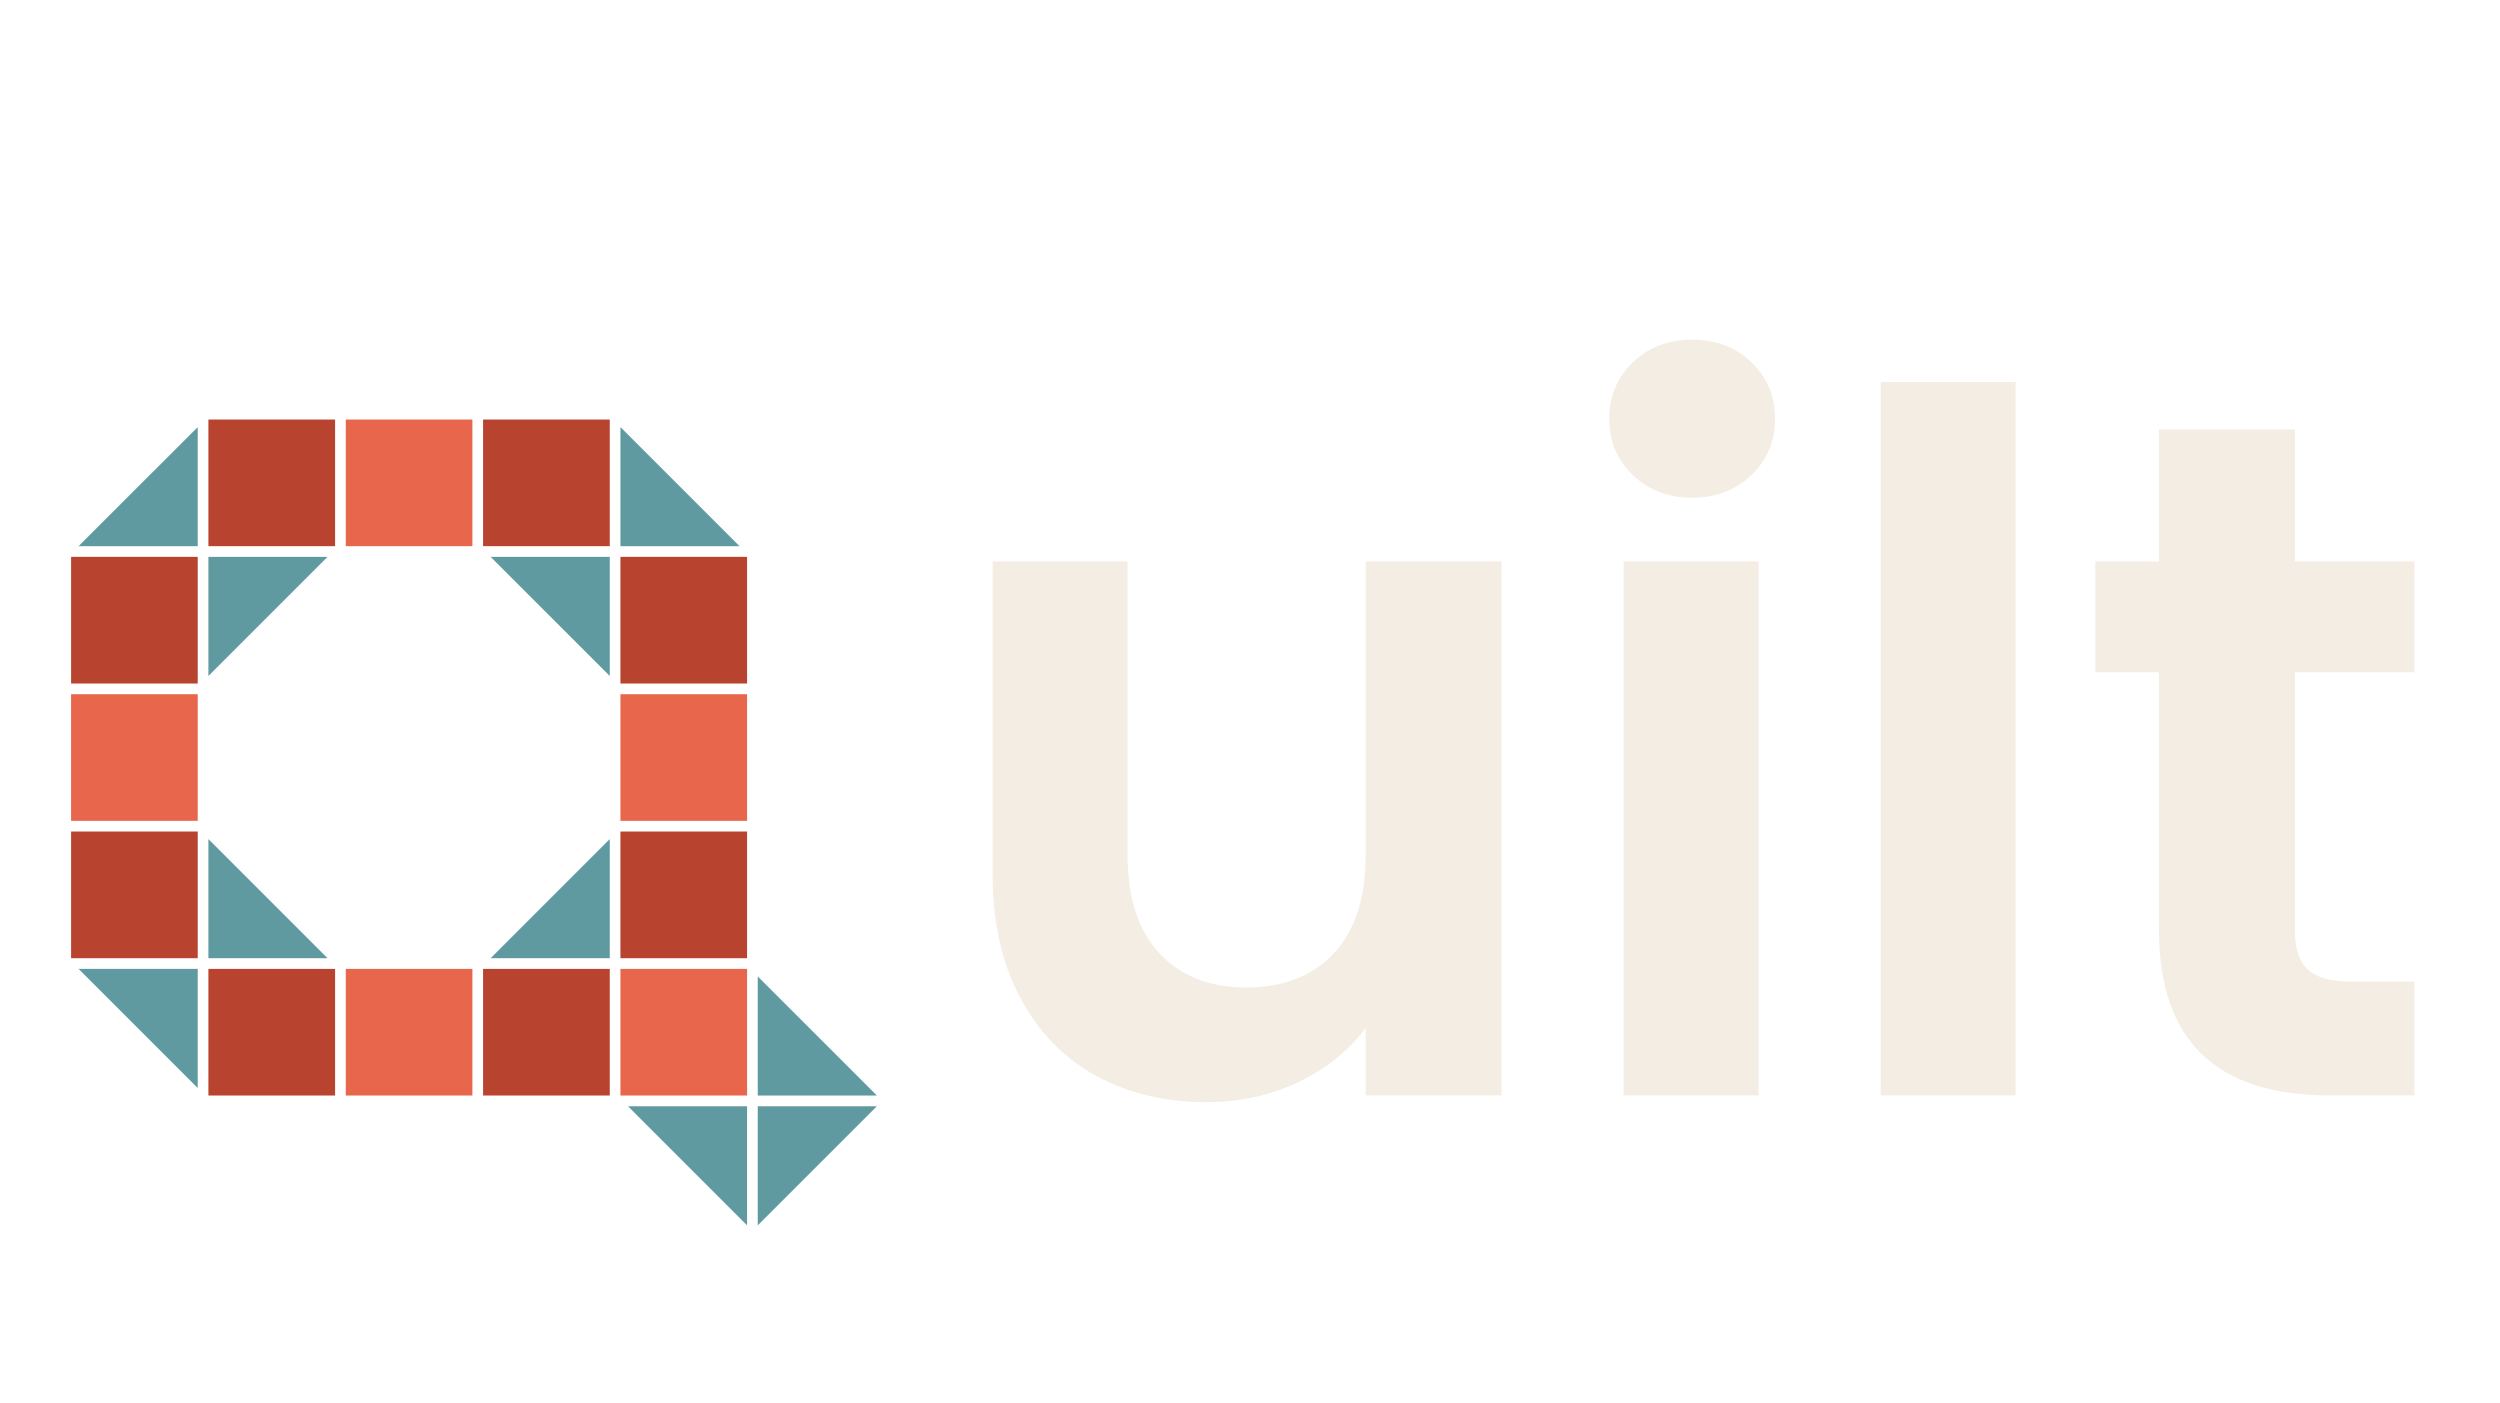
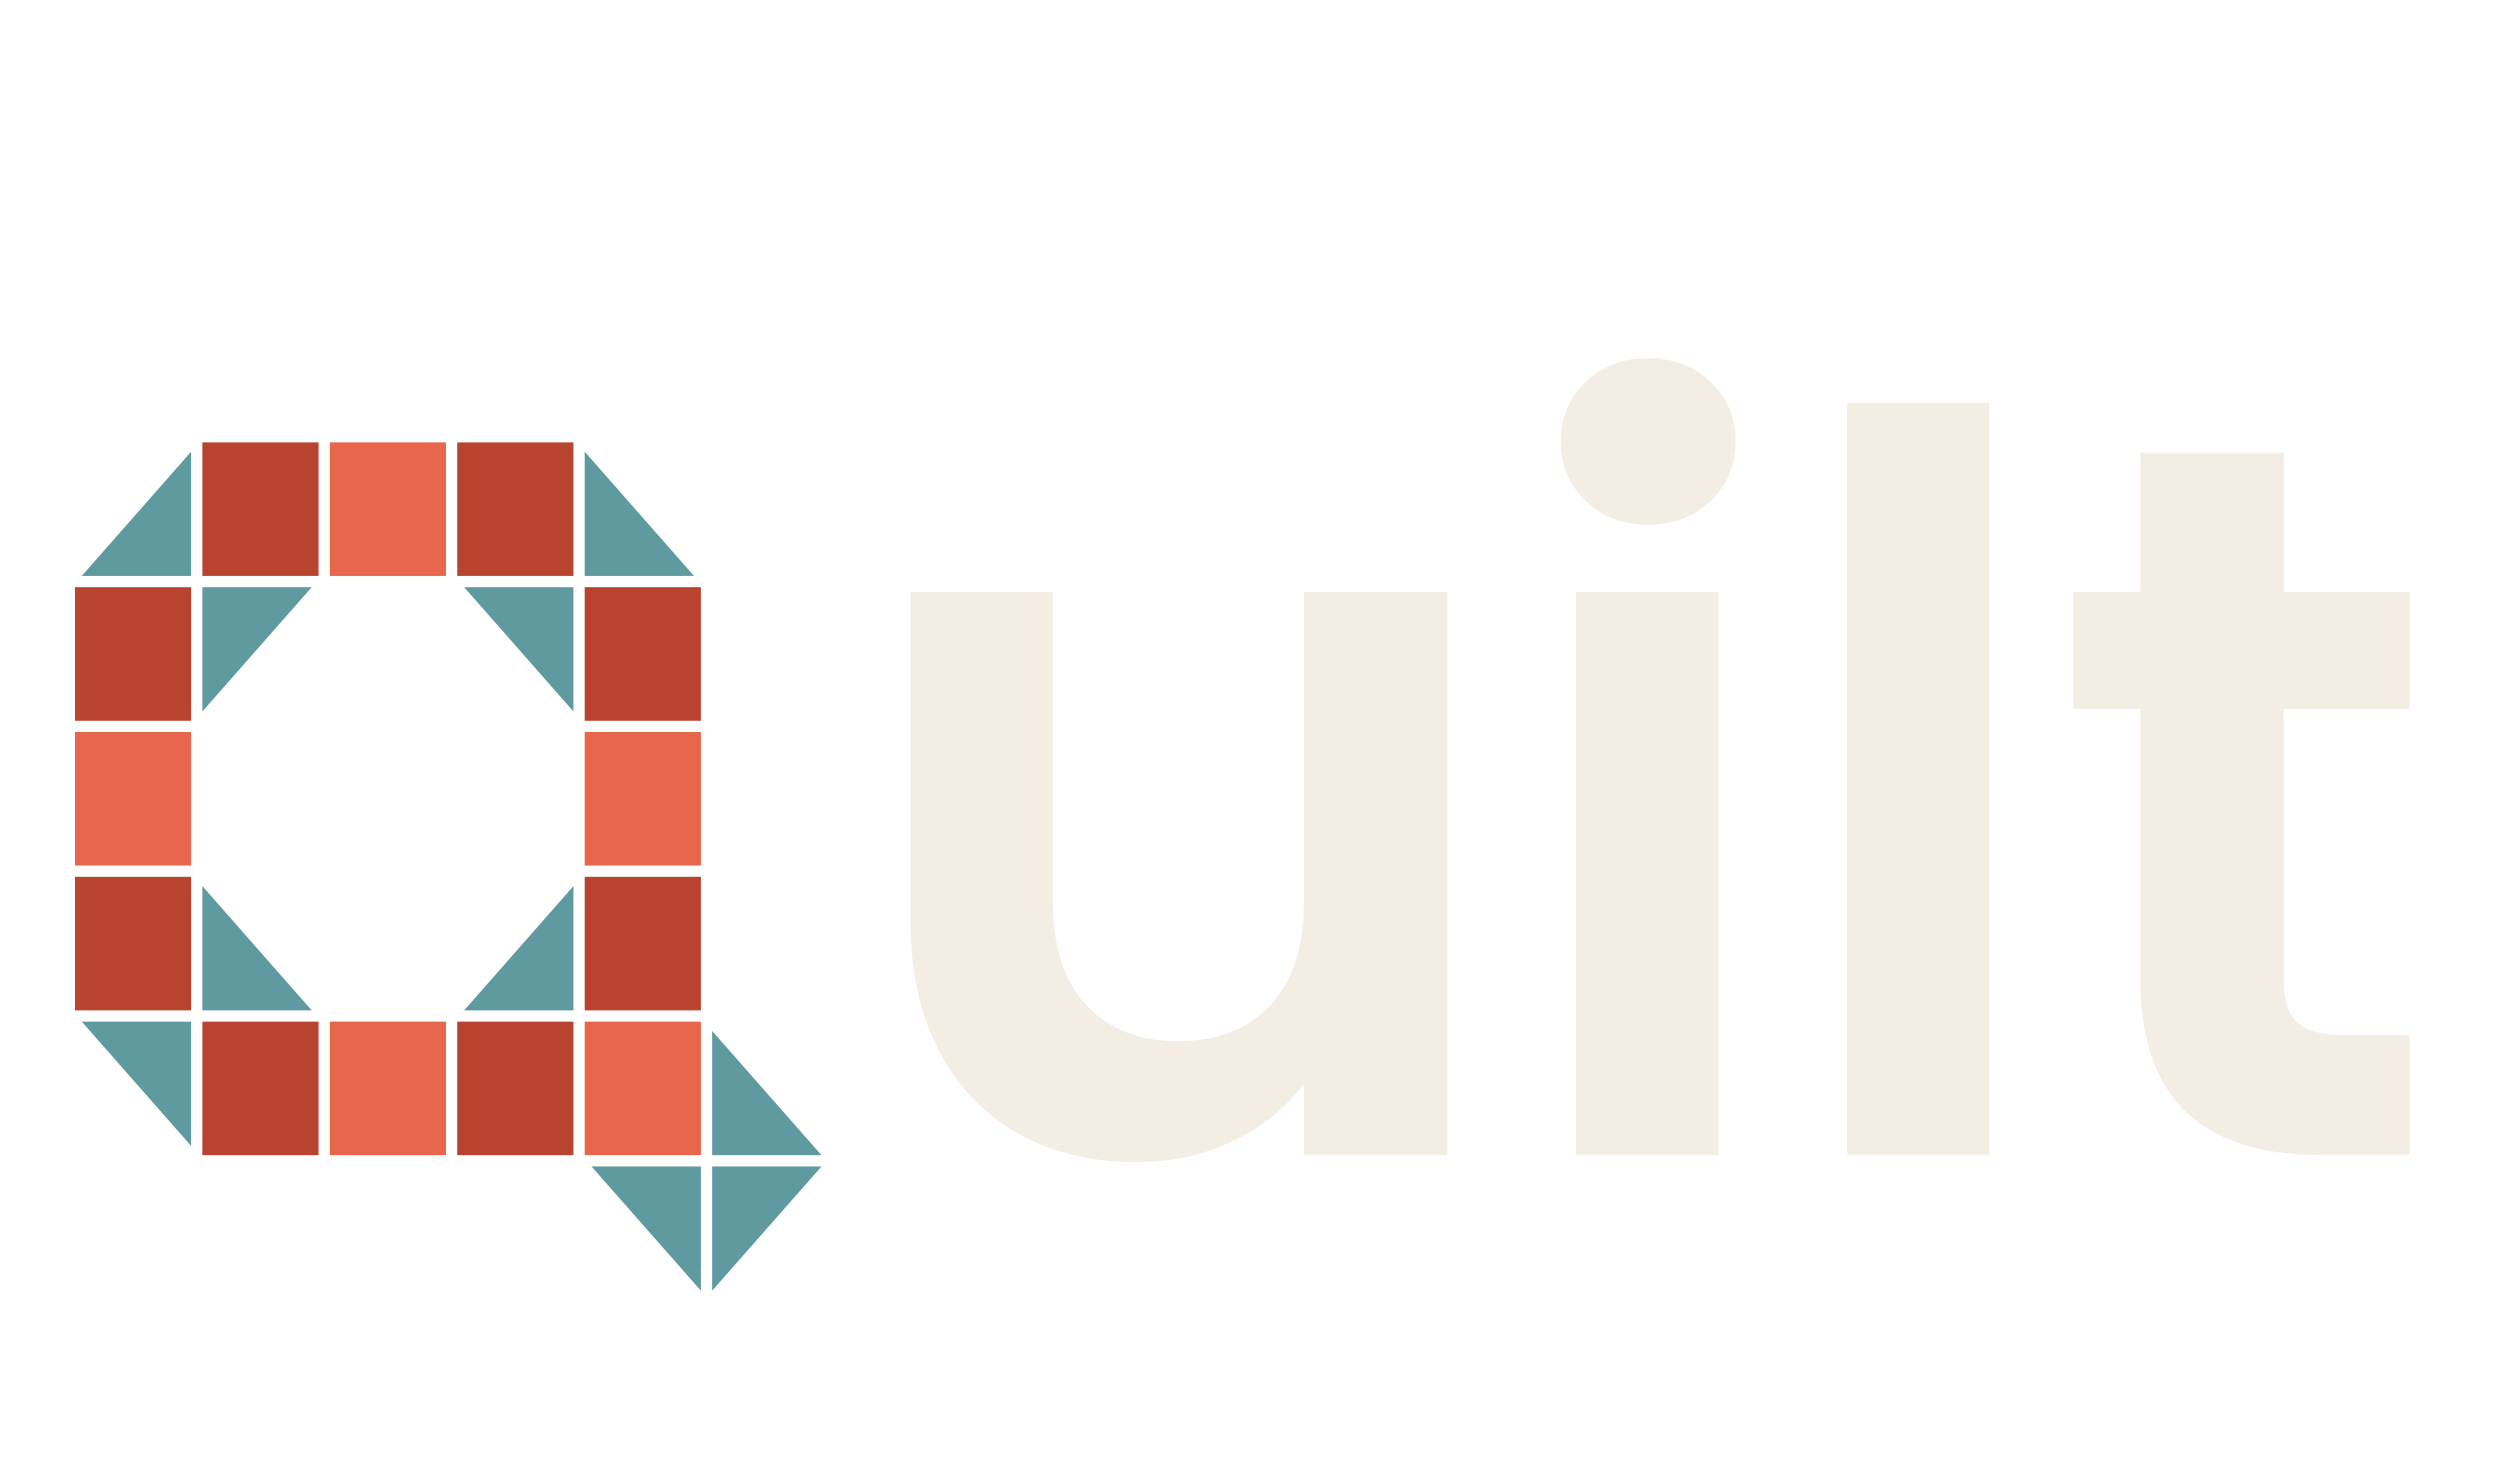
- <svg xmlns="http://www.w3.org/2000/svg" viewBox="0 0 456.45 256" width="456.45" height="256" role="img">
-   <path fill="#5F9AA0" d="M36.1 77.98 L36.1 99.72 L14.35 99.72Z M113.28 77.98 L135.02 99.72 L113.28 99.72Z M38.05 101.67 L59.8 101.67 L38.05 123.42Z M89.58 101.67 L111.33 101.67 L111.33 123.42Z M38.05 153.2 L59.8 174.95 L38.05 174.95Z M111.33 153.2 L111.33 174.95 L89.58 174.95Z M14.35 176.9 L36.1 176.9 L36.1 198.65Z M138.35 178.28 L160.1 200.02 L138.35 200.02Z M114.66 201.98 L136.4 201.98 L136.4 223.72Z M138.35 201.98 L160.1 201.98 L138.35 223.72Z" />
-   <path fill="#B8432F" d="M38.05 76.6 L61.18 76.6 L61.18 99.72 L38.05 99.72Z M88.2 76.6 L111.33 76.6 L111.33 99.72 L88.2 99.72Z M12.98 101.67 L36.1 101.67 L36.1 124.8 L12.98 124.8Z M113.28 101.67 L136.4 101.67 L136.4 124.8 L113.28 124.8Z M12.98 151.82 L36.1 151.82 L36.1 174.95 L12.98 174.95Z M113.28 151.82 L136.4 151.82 L136.4 174.95 L113.28 174.95Z M38.05 176.9 L61.18 176.9 L61.18 200.02 L38.05 200.02Z M88.2 176.9 L111.33 176.9 L111.33 200.02 L88.2 200.02Z" />
-   <path fill="#E8664B" d="M63.13 76.6 L86.25 76.6 L86.25 99.72 L63.13 99.72Z M12.98 126.75 L36.1 126.75 L36.1 149.87 L12.98 149.87Z M113.28 126.75 L136.4 126.75 L136.4 149.87 L113.28 149.87Z M63.13 176.9 L86.25 176.9 L86.25 200.02 L63.13 200.02Z M113.28 176.9 L136.4 176.9 L136.4 200.02 L113.28 200.02Z" />
-   <path fill="#F3EDE4" d="M274.166 102.496V200.0H249.35V187.68Q244.598 194.016 236.942 197.624Q229.286 201.232 220.31 201.232Q208.87 201.232 200.07 196.392Q191.27 191.552 186.254 182.136Q181.238 172.72 181.238 159.696V102.496H205.878V156.176Q205.878 167.792 211.686 174.04Q217.494 180.288 227.526 180.288Q237.734 180.288 243.542 174.04Q249.35 167.792 249.35 156.176V102.496ZM293.814 76.448Q293.814 70.288 298.126 66.152Q302.438 62.016 308.95 62.016Q315.462 62.016 319.774 66.152Q324.086 70.288 324.086 76.448Q324.086 82.608 319.774 86.744Q315.462 90.88 308.95 90.88Q302.438 90.88 298.126 86.744Q293.814 82.608 293.814 76.448ZM321.094 102.496V200.0H296.454V102.496ZM368.022 69.76V200.0H343.382V69.76ZM418.998 122.736V169.904Q418.998 174.832 421.374 177.032Q423.75 179.232 429.382 179.232H440.822V200.0H425.334Q394.182 200.0 394.182 169.728V122.736H382.566V102.496H394.182V78.384H418.998V102.496H440.822V122.736Z" />
+ <svg xmlns="http://www.w3.org/2000/svg" viewBox="0 0 432.88 256" width="432.88" height="256" role="img">
+   <path fill="#5F9AA0" d="M33.09 78.21 L33.09 99.72 L14.16 99.72Z M101.24 78.21 L120.17 99.72 L101.24 99.72Z M35.04 101.67 L53.98 101.67 L35.04 123.19Z M80.36 101.67 L99.29 101.67 L99.29 123.19Z M35.04 153.43 L53.98 174.95 L35.04 174.95Z M99.29 153.43 L99.29 174.95 L80.36 174.95Z M14.16 176.9 L33.09 176.9 L33.09 198.42Z M123.31 178.51 L142.24 200.02 L123.31 200.02Z M102.42 201.98 L121.36 201.98 L121.36 223.49Z M123.31 201.98 L142.24 201.98 L123.31 223.49Z" />
+   <path fill="#B8432F" d="M35.04 76.6 L55.16 76.6 L55.16 99.72 L35.04 99.72Z M79.17 76.6 L99.29 76.6 L99.29 99.72 L79.17 99.72Z M12.98 101.67 L33.09 101.67 L33.09 124.8 L12.98 124.8Z M101.24 101.67 L121.36 101.67 L121.36 124.8 L101.24 124.8Z M12.98 151.82 L33.09 151.82 L33.09 174.95 L12.98 174.95Z M101.24 151.82 L121.36 151.82 L121.36 174.95 L101.24 174.95Z M35.04 176.9 L55.16 176.9 L55.16 200.02 L35.04 200.02Z M79.17 176.9 L99.29 176.9 L99.29 200.02 L79.17 200.02Z" />
+   <path fill="#E8664B" d="M57.11 76.6 L77.22 76.6 L77.22 99.72 L57.11 99.72Z M12.98 126.75 L33.09 126.75 L33.09 149.87 L12.98 149.87Z M101.24 126.75 L121.36 126.75 L121.36 149.87 L101.24 149.87Z M57.11 176.9 L77.22 176.9 L77.22 200.02 L57.11 200.02Z M101.24 176.9 L121.36 176.9 L121.36 200.02 L101.24 200.02Z" />
+   <path fill="#F3EDE4" d="M250.595 102.496V200.0H225.779V187.68Q221.027 194.016 213.371 197.624Q205.715 201.232 196.739 201.232Q185.299 201.232 176.499 196.392Q167.699 191.552 162.683 182.136Q157.667 172.72 157.667 159.696V102.496H182.307V156.176Q182.307 167.792 188.115 174.04Q193.923 180.288 203.955 180.288Q214.163 180.288 219.971 174.04Q225.779 167.792 225.779 156.176V102.496ZM270.243 76.448Q270.243 70.288 274.555 66.152Q278.867 62.016 285.379 62.016Q291.891 62.016 296.203 66.152Q300.515 70.288 300.515 76.448Q300.515 82.608 296.203 86.744Q291.891 90.88 285.379 90.88Q278.867 90.88 274.555 86.744Q270.243 82.608 270.243 76.448ZM297.523 102.496V200.0H272.883V102.496ZM344.451 69.76V200.0H319.811V69.76ZM395.427 122.736V169.904Q395.427 174.832 397.803 177.032Q400.179 179.232 405.811 179.232H417.251V200.0H401.763Q370.611 200.0 370.611 169.728V122.736H358.995V102.496H370.611V78.384H395.427V102.496H417.251V122.736Z" />
</svg>
